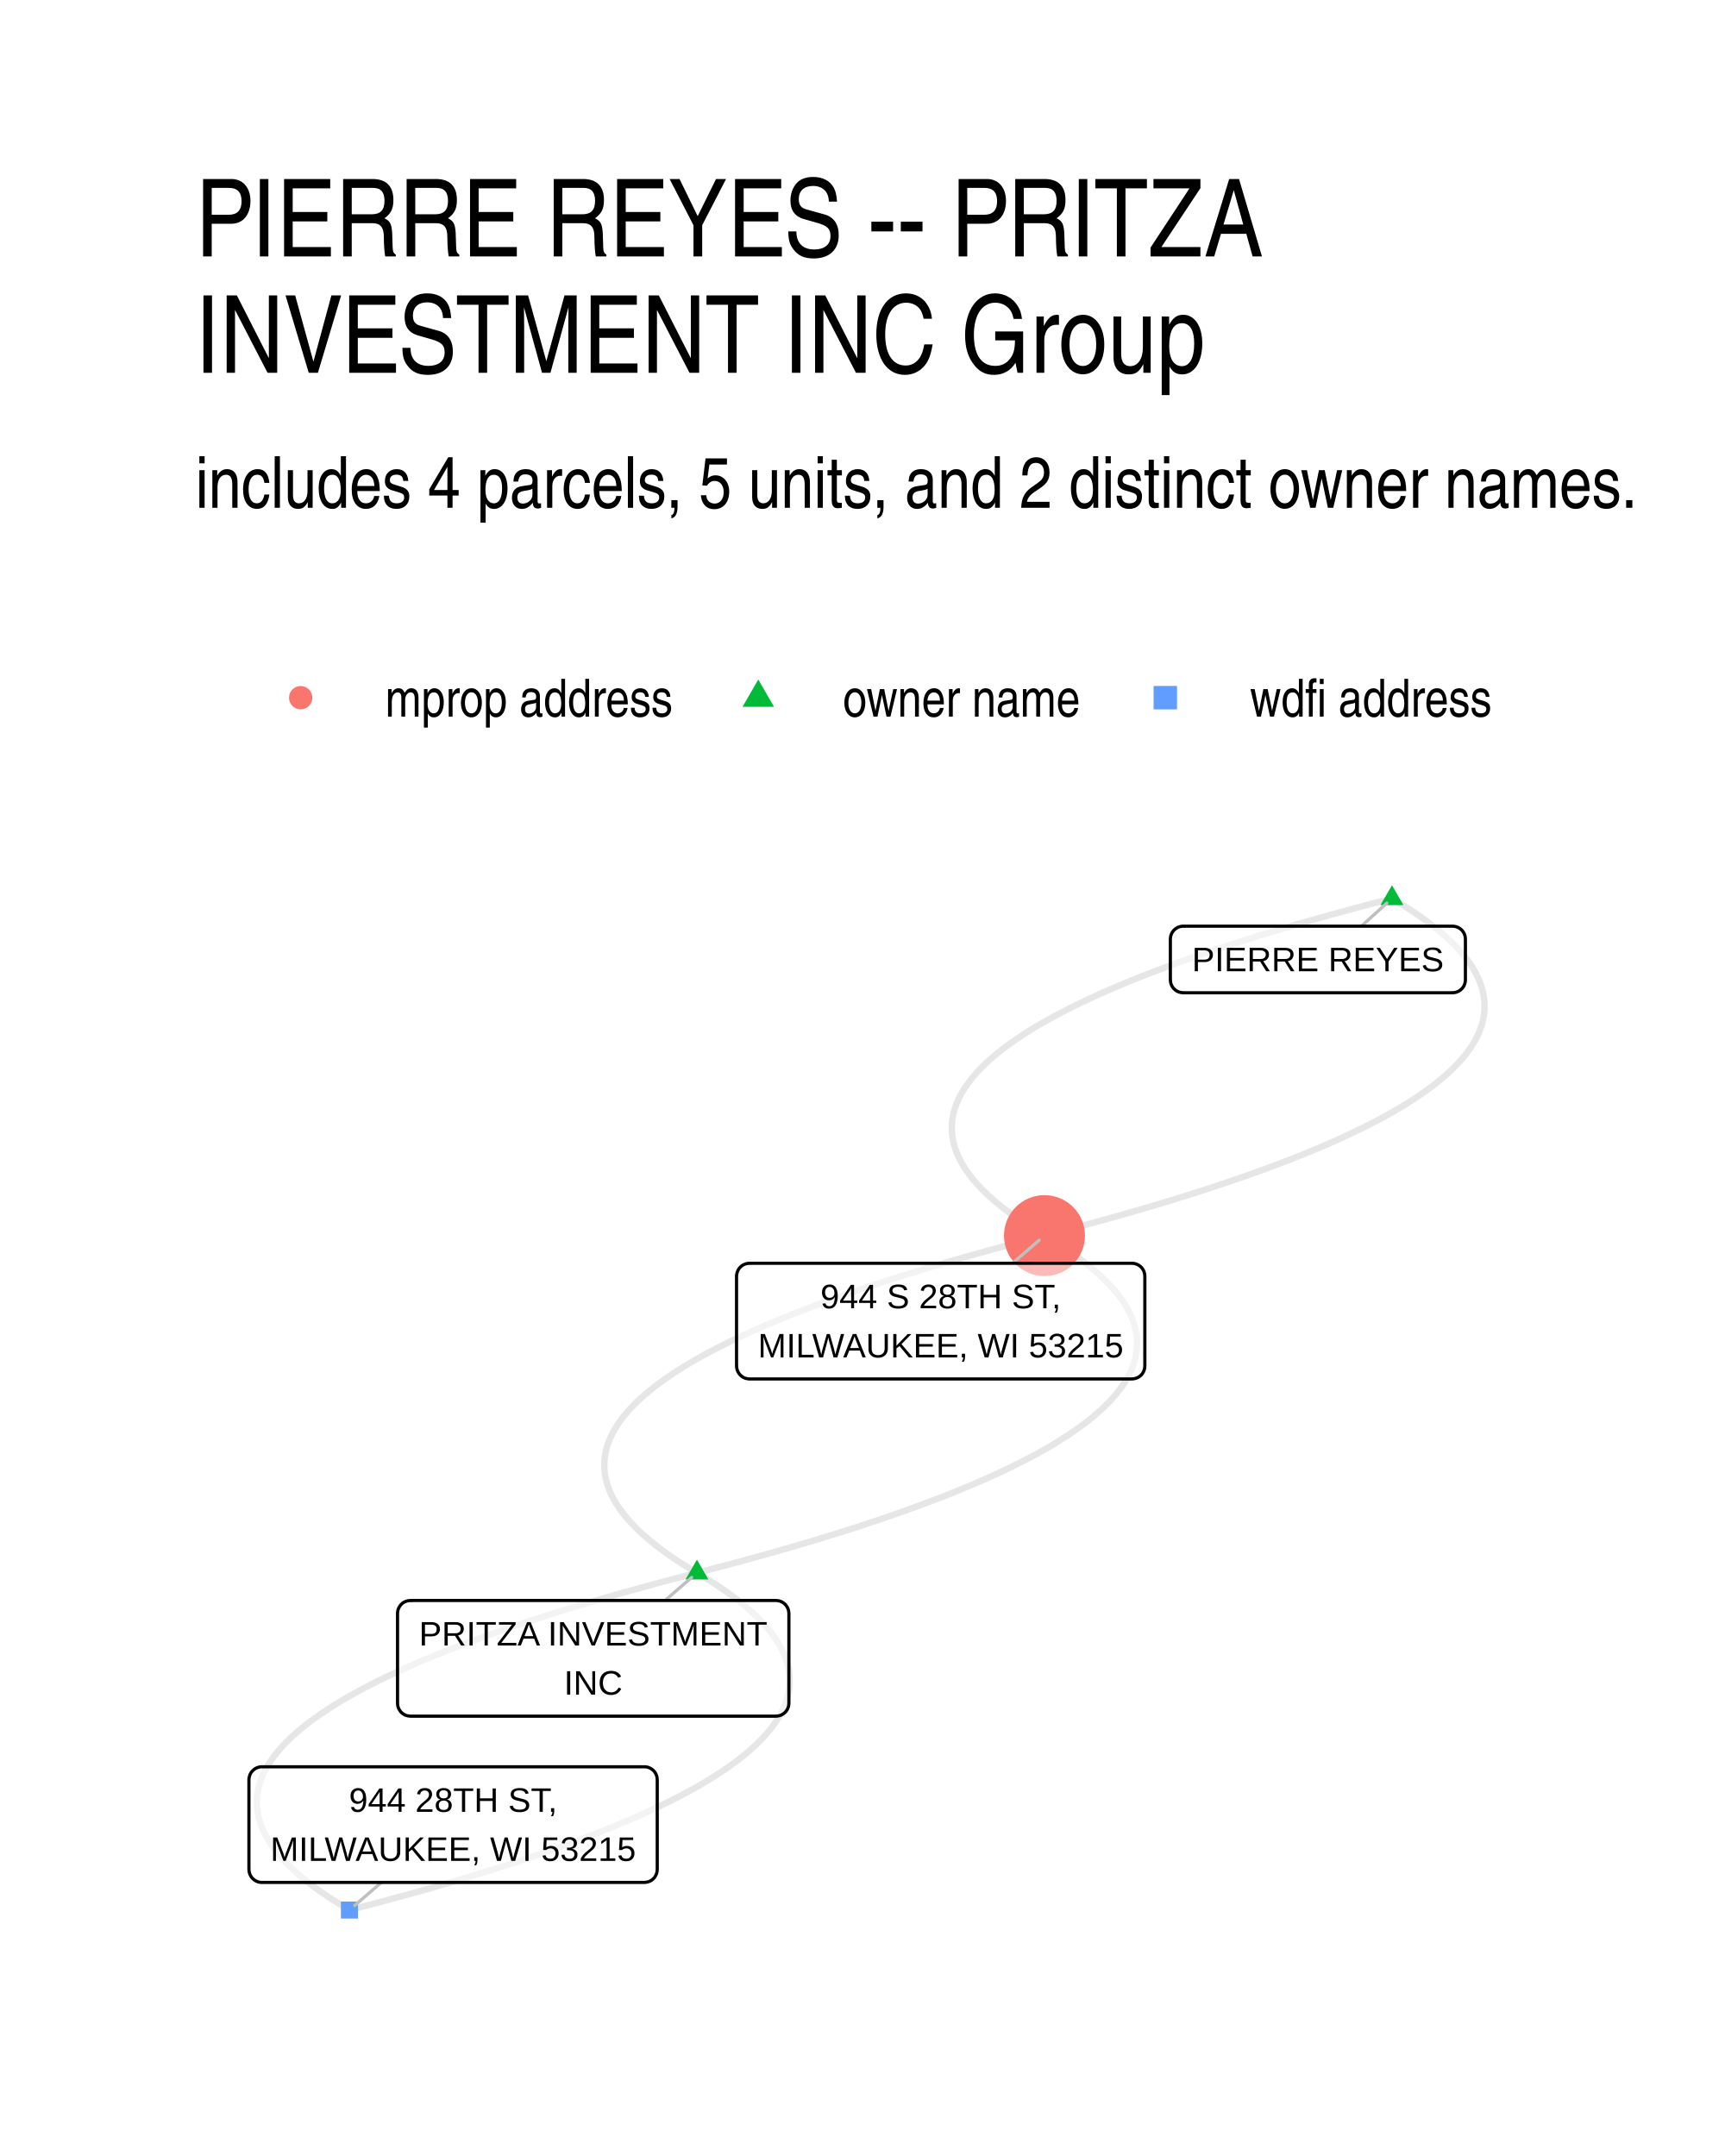
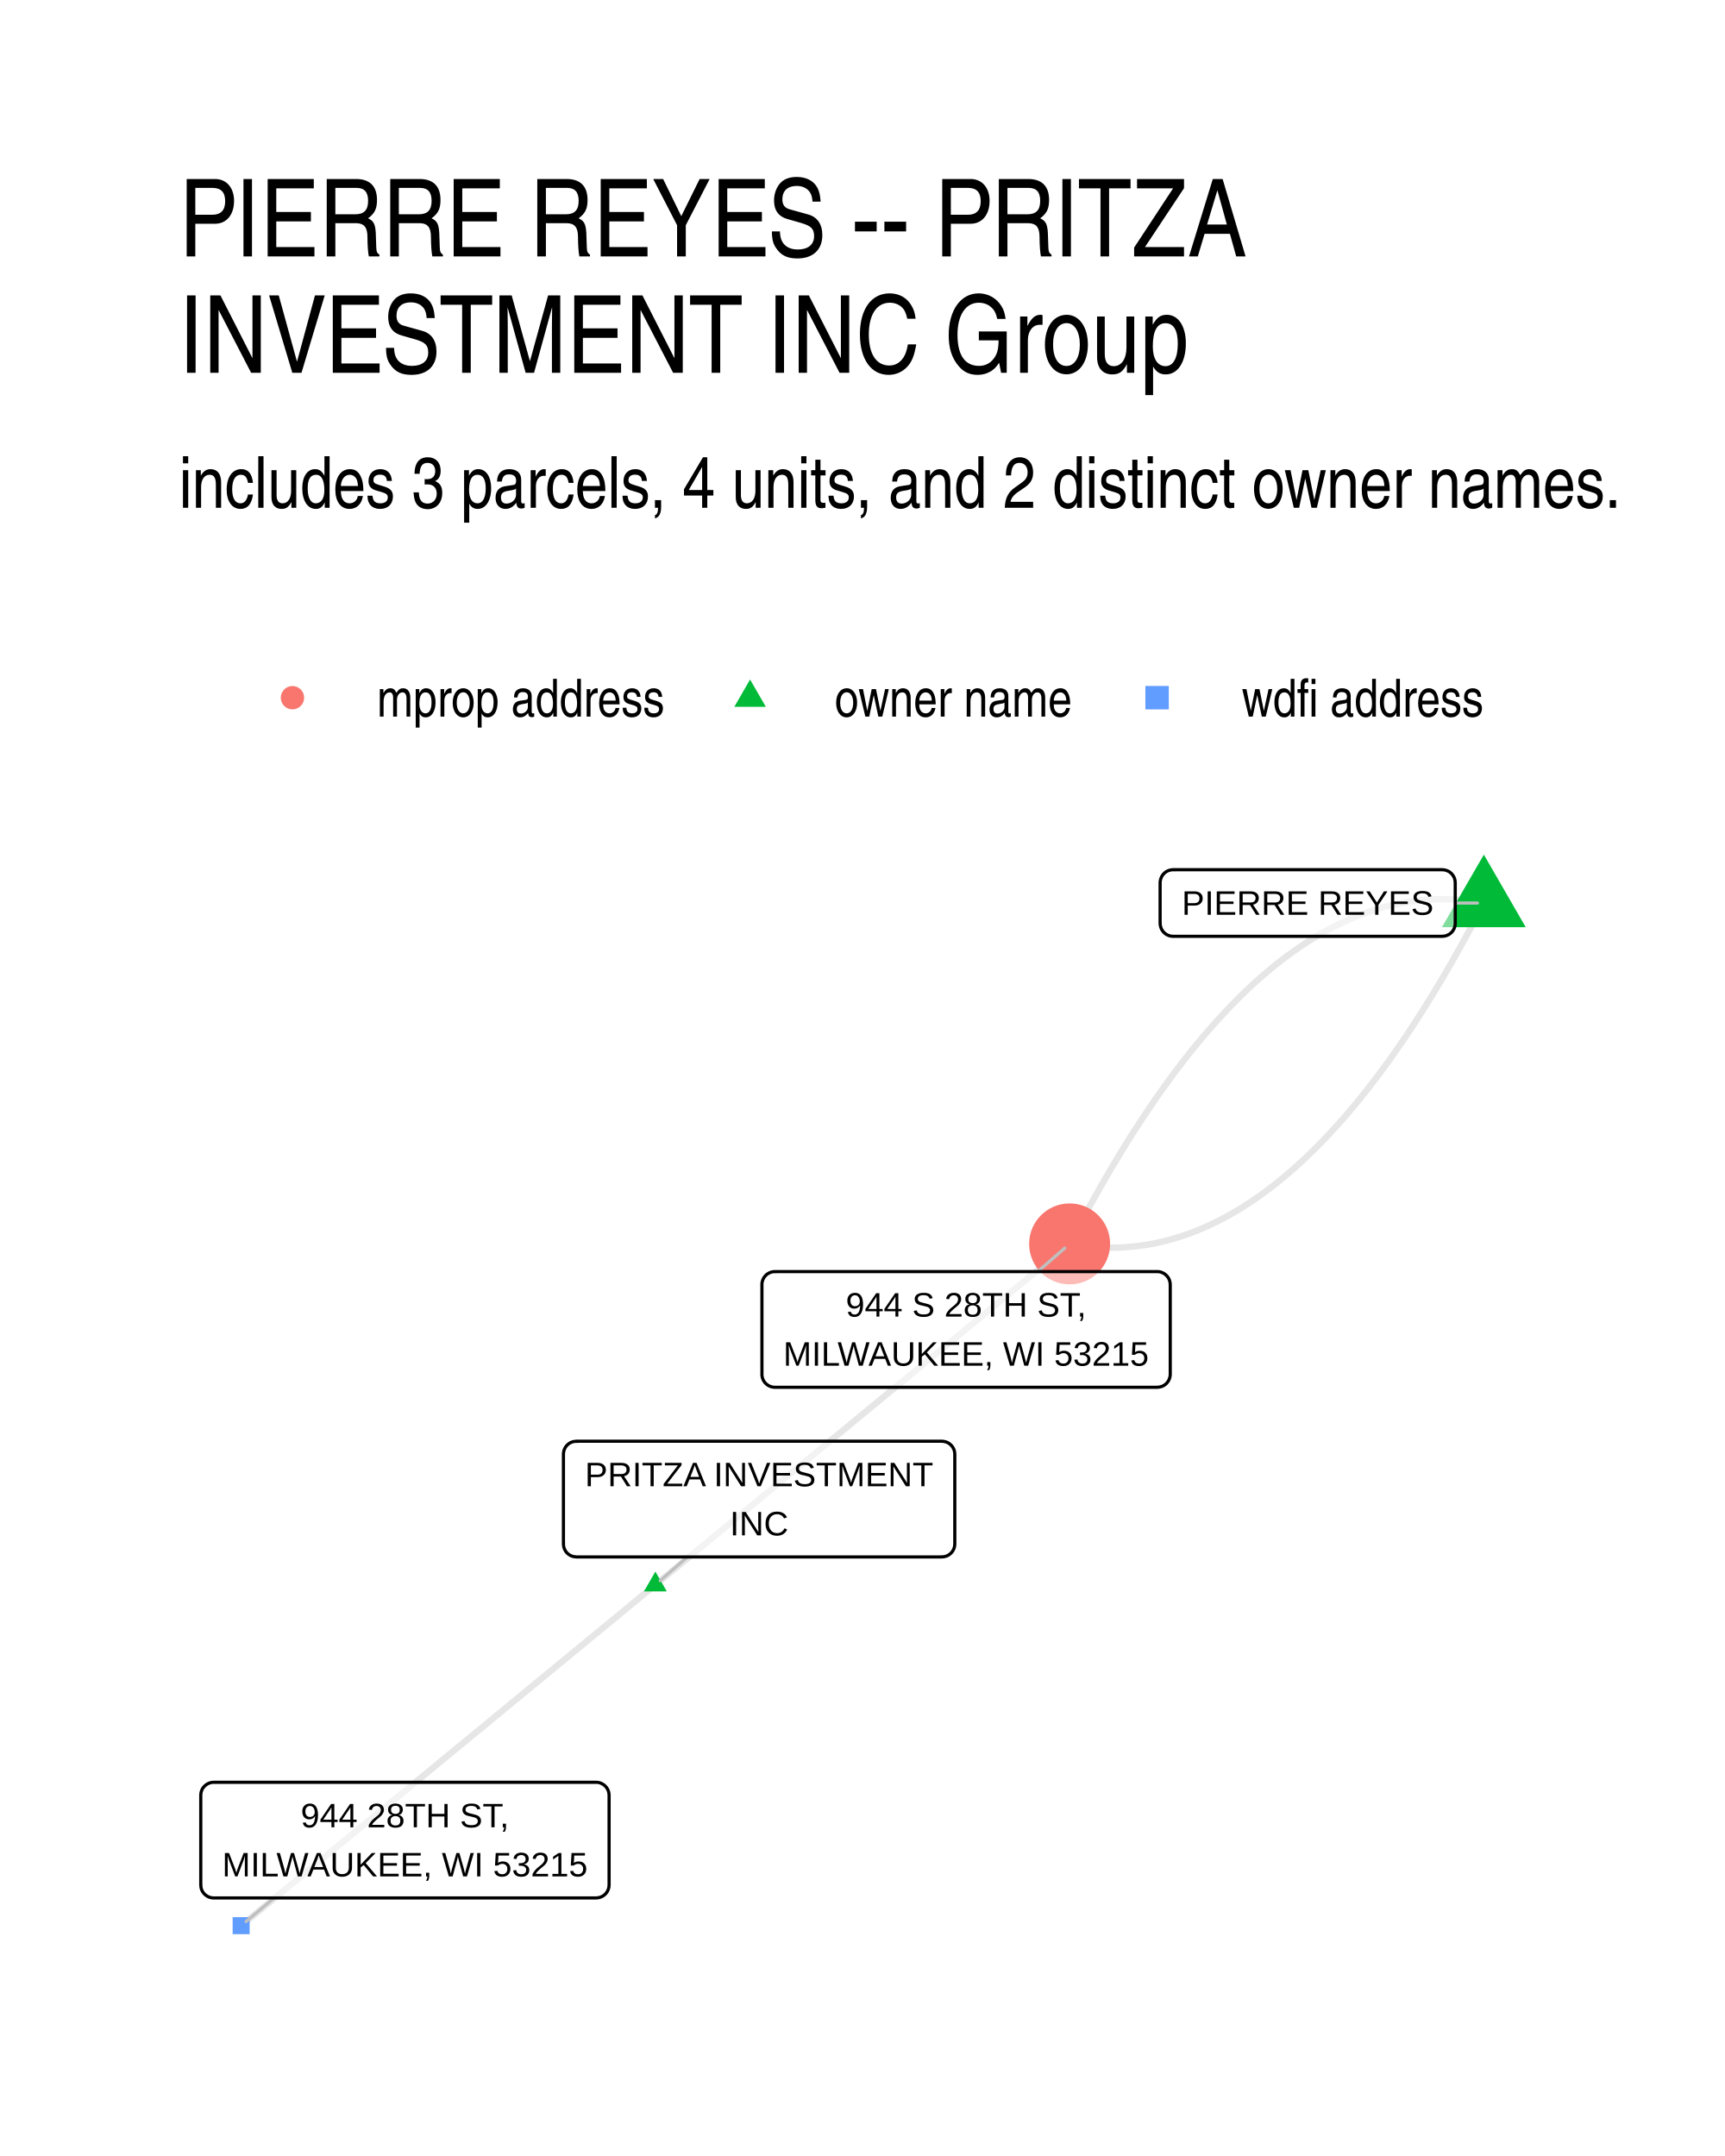
<svg xmlns="http://www.w3.org/2000/svg" width="384" height="480" viewBox="0 0 288 360">
  <g class="svglite">
    <defs>
      <style>.svglite line,.svglite polyline,.svglite polygon,.svglite path,.svglite circle{fill:none;stroke:#000000;stroke-linecap:round;stroke-linejoin:round;stroke-miterlimit:10.00}.svglite text{white-space:pre}.svglite g.glyphgroup path{fill:inherit;stroke:none}</style>
    </defs>
    <rect width="100%" height="100%" style="stroke-linecap:round;stroke-linejoin:round;stroke-miterlimit:10.00;stroke:none;fill:#FFFFFF" />
    <defs>
      <clipPath id="cpMC4wMHwyODguMDB8MC4wMHwzNjAuMDA=">
        <path d="M0 0h288v360H0z" />
      </clipPath>
    </defs>
    <g clip-path="url(#cpMC4wMHwyODguMDB8MC4wMHwzNjAuMDA=)">
      <path d="M0 0h288v360H0z" style="stroke-width:1.07;stroke:none;fill:#FFFFFF" />
    </g>
    <defs>
-       <clipPath id="cpMzIuNjN8MjU4LjExfDE0MS41OHwzMjcuMzc=">
-         <path d="M32.63 141.58h225.48v185.8H32.63z" />
+       <clipPath id="cpMjkuODl8MjU4LjExfDE0MS41OHwzMzAuMTE=">
+         <path d="M29.89 141.58h228.22v188.53H29.89z" />
      </clipPath>
    </defs>
-     <g clip-path="url(#cpMzIuNjN8MjU4LjExfDE0MS41OHwzMjcuMzc=)">
-       <path d="m116.36 262.63 2.15-.56 2.12-.56 2.08-.55 2.06-.56 2.02-.56 1.99-.55 1.96-.56 1.92-.56 1.9-.55 1.86-.56 1.83-.56 1.8-.56 1.77-.56 1.73-.56 1.71-.56 1.67-.56 1.64-.56 1.6-.56 1.58-.56 1.54-.56 1.51-.56 1.48-.56 1.45-.56 1.42-.56 1.38-.57 1.35-.56 1.32-.56 1.29-.56 1.26-.57 1.22-.56 1.19-.56 1.16-.57 1.13-.56 1.1-.57 1.06-.56 1.04-.57 1-.56.96-.57.94-.56.91-.57.87-.56.84-.57.81-.57.78-.57.74-.56.72-.57.68-.57.65-.57.62-.56.58-.57.56-.57.52-.57.49-.57.46-.57.42-.57.4-.57.36-.57.33-.57.3-.57.27-.57.23-.58.21-.57.17-.57.14-.57.1-.58.08-.57.04-.57.01-.58-.02-.57-.05-.57-.08-.58-.12-.57-.15-.58-.18-.57-.21-.58-.24-.57-.28-.58-.3-.58-.34-.57-.37-.58-.41-.58-.43-.57-.47-.58-.5-.58-.53-.58-.56-.57-.6-.58-.62-.58-.66-.58-.69-.58-.73-.58-.75-.58-.79-.58-.81-.58-.85-.58-.89-.58-.91-.58-.95-.58-.97-.59m-58.02 56.31-2.15.55-2.12.56-2.08.55-2.06.56-2.02.56-1.99.55-1.96.56-1.92.56-1.9.56-1.86.55-1.83.56-1.8.56-1.77.56-1.73.56-1.7.56-1.68.56-1.63.56-1.61.56-1.58.56-1.54.56-1.51.56-1.48.56-1.45.56-1.41.56-1.39.57-1.35.56-1.32.56-1.29.56-1.25.57-1.23.56-1.19.56-1.16.57-1.13.56-1.1.57-1.06.56-1.03.57-1 .56-.97.57-.94.56-.91.57-.87.57-.84.56-.81.57-.78.57-.74.56-.72.57-.68.57-.65.57-.62.57-.58.56-.56.57-.52.57-.49.57-.46.57-.42.57-.4.57-.36.57-.33.57-.3.57-.27.58-.23.57-.2.57-.18.57-.14.57-.1.58-.08.57-.04.57-.01.58.02.57.05.57.08.58.12.57.15.58.18.57.21.58.24.57.28.58.31.58.34.57.37.58.4.58.44.57.46.58.5.58.53.58.57.58.59.57.63.58.65.58.7.58.72.58.75.58.79.58.82.58.85.58.88.58.91.58.95.59.98.58" style="stroke-width:1.07;stroke:#000000;stroke-opacity:0.10;stroke-linecap:butt" />
-       <path d="m232.4 150.02-2.15.56-2.12.55-2.09.56-2.05.56-2.02.55-1.99.56-1.96.56-1.93.56-1.89.55-1.87.56-1.83.56-1.79.56-1.77.56-1.74.56-1.7.56-1.67.55-1.64.56-1.61.56-1.57.57-1.55.56-1.51.56-1.48.56-1.44.56-1.42.56-1.38.56-1.36.57-1.32.56-1.28.56-1.26.56-1.22.57-1.2.56-1.16.57-1.13.56-1.09.56-1.07.57-1.03.56-1 .57-.97.56-.94.57-.9.57-.88.56-.84.57-.81.57-.77.56-.75.57-.71.57-.68.57-.65.56-.62.57-.59.57-.55.57-.52.57-.5.57-.45.57-.43.57-.39.57-.37.57-.33.57-.3.57-.26.57-.24.57-.2.58-.17.57-.14.57-.11.57-.08.58-.04.57-.01.57.02.58.05.57.09.58.11.57.15.57.18.58.21.58.25.57.27.58.31.57.34.58.37.58.4.57.44.58.46.58.5.58.53.57.57.58.59.58.63.58.66.58.69.58.72.58.75.58.79.58.82.58.85.58.88.58.91.58.95.58.98.58" style="stroke-width:1.07;stroke:#000000;stroke-opacity:0.10;stroke-linecap:butt" />
-       <path d="m116.36 262.63-.98-.59-.94-.58-.92-.58-.88-.58-.85-.58-.82-.58-.78-.58-.76-.58-.72-.58-.69-.58-.66-.58-.63-.58-.59-.58-.56-.57-.53-.58-.5-.58-.47-.58-.43-.58-.41-.57-.37-.58-.34-.58-.31-.57-.27-.58-.25-.57-.21-.58-.18-.57-.14-.58-.12-.57-.09-.58-.05-.57-.02-.58.01-.57.05-.57.07-.57.11-.58.14-.57.17-.57.2-.57.24-.58.27-.57.29-.57.34-.57.36-.57.39-.57.43-.57.46-.57.49-.57.52-.57.55-.57.59-.57.62-.56.65-.57.68-.57.71-.57.75-.57.78-.56.81-.57.84-.57.87-.56.91-.57.93-.56.97-.57 1-.56 1.04-.57 1.06-.56 1.1-.57 1.12-.56 1.17-.57 1.19-.56 1.22-.56 1.26-.57 1.29-.56 1.32-.56 1.35-.56 1.38-.57 1.42-.56 1.45-.56 1.47-.56 1.52-.56 1.54-.56 1.57-.56 1.61-.56 1.64-.56 1.67-.56 1.71-.56 1.73-.56 1.77-.56 1.8-.56 1.83-.56 1.86-.56 1.89-.55 1.93-.56 1.96-.56 1.99-.56 2.02-.55 2.05-.56 2.09-.55 2.12-.56 2.15-.56m-58.02 56.31.98.58.94.58.92.58.88.58.85.58.82.58.78.58.76.58.72.58.69.58.66.58.63.58.59.58.56.58.53.57.5.58.47.58.44.58.4.57.37.58.34.58.31.57.27.58.25.57.21.58.18.57.15.58.11.57.09.58.05.57.02.58-.01.57-.05.57-.07.58-.11.57-.14.57-.17.57-.2.57-.24.58-.26.57-.3.57-.33.57-.37.57-.39.57-.43.57-.46.57-.49.57-.52.57-.55.57-.59.57-.62.57-.65.56-.68.57-.71.57-.75.57-.77.56-.81.57-.85.57-.87.56-.9.57-.94.57-.97.56-1 .57-1.03.56-1.07.57-1.09.56-1.13.56-1.16.57-1.2.56-1.22.57-1.26.56-1.28.56-1.32.56-1.36.57-1.38.56-1.42.56-1.44.56-1.48.56-1.51.56-1.55.56-1.57.56-1.61.56-1.64.56-1.67.56-1.7.56-1.74.56-1.76.56-1.8.56-1.83.56-1.87.56-1.89.55-1.93.56-1.96.56-1.99.56-2.02.55-2.05.56-2.09.56-2.11.55-2.15.56" style="stroke-width:1.07;stroke:#000000;stroke-opacity:0.10;stroke-linecap:butt" />
-       <path d="m232.4 150.02.97.58.95.59.91.58.88.58.85.58.82.58.79.58.75.58.73.58.69.58.65.58.63.58.6.57.56.58.53.58.5.58.46.58.44.57.4.58.37.58.34.57.31.58.28.58.24.57.21.58.18.57.15.58.12.57.08.58.05.57.02.57-.01.58-.04.57-.08.57-.11.58-.13.57-.18.57-.2.57-.23.57-.27.57-.3.58-.33.57-.36.57-.4.57-.42.57-.46.57-.49.57-.53.57-.55.57-.59.56-.61.57-.65.57-.68.57-.72.57-.74.56-.78.57-.81.57-.84.56-.88.57-.9.57-.94.56-.97.57-1 .56-1.03.57-1.07.56-1.09.57-1.13.56-1.16.56-1.19.57-1.23.56-1.25.57-1.29.56-1.32.56-1.35.56-1.39.56-1.41.57-1.45.56-1.48.56-1.51.56-1.55.56-1.57.56-1.61.56-1.64.56-1.67.56-1.7.56-1.74.56-1.76.56-1.8.56-1.83.56-1.86.55-1.9.56-1.93.56-1.95.56-1.99.55-2.03.56-2.05.56-2.09.55-2.11.56-2.15.55" style="stroke-width:1.07;stroke:#000000;stroke-opacity:0.10;stroke-linecap:butt" />
-       <path d="m116.36 260.42 1.91 3.31h-3.82zM232.4 147.81l1.91 3.32h-3.83z" style="stroke-width:0.71;stroke:none;fill:#00BA38" />
-       <circle cx="174.38" cy="206.32" r="6.76" style="stroke-width:0.71;stroke:none;fill:#F8766D" />
-       <path d="M56.92 320.35h2.85v-2.84h-2.85z" style="stroke-width:0.71;stroke:none;fill:#619CFF" />
-       <path d="m111.03 267.24 4.45-3.85m111.8-108.74 4.26-3.85m-62.49 60.14 4.45-3.86M63.67 314.32l-4.45 3.85" style="stroke-width:0.53;stroke:#BFBFBF" />
-       <path d="M68.53 286.56h61.02l-.09-.01.35-.01.34-.07.33-.12.3-.18.27-.22.23-.26.18-.29.14-.32.08-.34.03-.34h0v-15h0l-.03-.34-.08-.34-.14-.32-.18-.29-.23-.26-.27-.22-.3-.18-.33-.12-.34-.07-.26-.02H68.53l.26.02-.35-.01-.34.04-.34.1-.31.14-.29.2-.25.24-.2.28-.17.31-.11.33-.05.34-.01.17v15l.01-.18v.35l.05.34.11.33.17.31.2.28.25.24.29.2.31.15.34.09.34.04z" style="stroke-width:0.53;fill:#FFFFFF;fill-opacity:0.50" />
-       <text x="99.04" y="274.76" lengthAdjust="spacingAndGlyphs" style="font-size:5.69px;font-family:&quot;Liberation Sans&quot;" text-anchor="middle" textLength="58.14">PRITZA INVESTMENT</text>
-       <text x="99.04" y="282.96" lengthAdjust="spacingAndGlyphs" style="font-size:5.69px;font-family:&quot;Liberation Sans&quot;" text-anchor="middle" textLength="9.8">INC</text>
-       <path d="M197.56 165.77h44.94l-.08-.01.34-.01.34-.07.33-.12.3-.18.27-.22.23-.26.19-.29.13-.32.08-.34.03-.34h0v-6.8h0l-.03-.35-.08-.33-.13-.32-.19-.3-.23-.26-.27-.22-.3-.17-.33-.13-.34-.06-.26-.02h-44.94l.26.02-.35-.02-.34.04-.34.1-.31.15-.29.2-.25.24-.21.28-.16.3-.11.33-.05.35-.01.17v6.8l.01-.18v.35l.05.34.11.33.16.31.21.28.25.24.29.2.31.15.34.09.34.04z" style="stroke-width:0.53;fill:#FFFFFF;fill-opacity:0.50" />
-       <text x="220.03" y="162.17" lengthAdjust="spacingAndGlyphs" style="font-size:5.69px;font-family:&quot;Liberation Sans&quot;" text-anchor="middle" textLength="42.06">PIERRE REYES</text>
-       <path d="M125.13 230.25h63.85-.08l.34-.02.34-.07.33-.12.3-.17.27-.22.23-.26.18-.3.14-.32.08-.34.03-.34h0V213.1h0l-.03-.35-.08-.34-.14-.32-.18-.29-.23-.26-.27-.22-.3-.17-.33-.13-.34-.07-.26-.01h-63.85l.26.01-.34-.01-.35.04-.33.1-.32.15-.28.19-.25.24-.21.28-.16.31-.11.33-.06.34-.01.18v14.99l.01-.18v.35l.06.35.11.33.16.3.21.28.25.24.28.2.32.15.33.09.35.05z" style="stroke-width:0.53;fill:#FFFFFF;fill-opacity:0.50" />
-       <text x="157.06" y="218.45" lengthAdjust="spacingAndGlyphs" style="font-size:5.69px;font-family:&quot;Liberation Sans&quot;" text-anchor="middle" textLength="40.11">944 S 28TH ST,</text>
-       <text x="157.06" y="226.65" lengthAdjust="spacingAndGlyphs" style="font-size:5.69px;font-family:&quot;Liberation Sans&quot;" text-anchor="middle" textLength="60.97">MILWAUKEE, WI 53215</text>
-       <path d="M43.72 314.32h63.85-.08l.34-.02.34-.07.33-.12.3-.17.27-.22.23-.26.18-.3.14-.32.08-.33.03-.35h0v-14.99h0l-.03-.35-.08-.34-.14-.32-.18-.29-.23-.26-.27-.22-.3-.17-.33-.13-.34-.07-.26-.01H43.72l.26.01-.34-.01-.35.04-.33.1-.32.15-.28.2-.25.24-.21.27-.16.31-.11.33-.06.34-.01.18v14.99l.01-.17v.34l.06.35.11.33.16.3.21.28.25.24.28.2.32.15.33.1.35.04z" style="stroke-width:0.53;fill:#FFFFFF;fill-opacity:0.50" />
-       <text x="75.65" y="302.53" lengthAdjust="spacingAndGlyphs" style="font-size:5.69px;font-family:&quot;Liberation Sans&quot;" text-anchor="middle" textLength="34.73">944 28TH ST,</text>
-       <text x="75.65" y="310.72" lengthAdjust="spacingAndGlyphs" style="font-size:5.69px;font-family:&quot;Liberation Sans&quot;" text-anchor="middle" textLength="60.97">MILWAUKEE, WI 53215</text>
+     <g clip-path="url(#cpMjkuODl8MjU4LjExfDE0MS41OHwzMzAuMTE=)">
+       <path d="m247.74 150.78-.74-.13-.73-.11-.73-.1-.73-.08-.73-.07-.73-.06-.73-.04-.73-.03-.73-.01h-.73l-.72.01-.73.03-.72.05-.73.06-.72.07-.72.09-.73.1-.72.11-.72.14-.72.14-.72.16-.72.17-.71.19-.72.2-.72.22-.71.23-.72.24-.71.26-.72.28-.71.29-.71.3-.71.32-.71.33-.71.34-.71.36-.71.38-.71.38-.71.41-.7.41-.71.44-.7.44-.71.46-.7.48-.7.49-.71.5-.7.52-.7.53-.7.54-.7.57-.7.57-.69.59-.7.6-.7.62-.69.63-.7.65-.69.66-.7.68-.69.69-.69.7-.69.72-.69.73-.69.75-.69.76-.69.78-.69.79-.69.8-.68.82-.69.83-.68.85-.69.86-.68.88-.68.89-.69.9-.68.92-.68.94-.68.94-.68.97-.68.97-.67.99-.68 1.01-.68 1.02-.67 1.03-.68 1.05-.67 1.06-.68 1.08-.67 1.09-.67 1.11-.67 1.12-.67 1.13-.67 1.15-.67 1.16-.67 1.18-.67 1.19-.67 1.21-.66 1.22-.67 1.23-.66 1.25-.67 1.26-.66 1.28m-69.16 56.92.7-.57.7-.58.7-.57.69-.58.7-.57.7-.58.7-.57.7-.58.7-.57.7-.58.69-.57.7-.58.7-.57.7-.58.7-.57.7-.58.7-.57.69-.58.7-.57.7-.58.7-.57.7-.58.7-.57.7-.58.69-.57.7-.58.7-.57.7-.58.7-.57.7-.58.7-.57.69-.58.7-.57.7-.58.7-.57.7-.58.7-.57.7-.58.69-.57.7-.58.7-.57.7-.58.7-.57.7-.58.7-.57.7-.58.69-.57.7-.58.7-.57.7-.58.7-.57.7-.58.7-.57.69-.58.7-.57.7-.58.7-.57.7-.58.7-.57.7-.58.69-.57.7-.58.7-.57.7-.58.7-.57.7-.58.7-.57.69-.58.7-.57.7-.57.7-.58.7-.57.7-.58.7-.57.69-.58.7-.57.7-.58.7-.57.7-.58.7-.57.7-.58.69-.57.7-.58.7-.57.7-.58.7-.57.7-.58.7-.57.69-.58.7-.57.7-.58.7-.57.7-.58.7-.57.7-.58.69-.57.7-.58.7-.57.7-.58m-69.16 56.92-.7.58-.7.57-.7.58-.69.57-.7.58-.7.57-.7.58-.7.57-.7.58-.7.57-.69.58-.7.57-.7.58-.7.57-.7.58-.7.57-.7.58-.69.57-.7.58-.7.57-.7.58-.7.57-.7.58-.7.57-.69.58-.7.57-.7.58-.7.57-.7.58-.7.57-.7.58-.69.57-.7.58-.7.57-.7.58-.7.57-.7.58-.7.57-.69.58-.7.57-.7.58-.7.57-.7.58-.7.57-.7.58-.69.57-.7.58-.7.57-.7.57-.7.58-.7.57-.7.58-.69.57-.7.58-.7.57-.7.58-.7.57-.7.58-.7.57-.69.58-.7.57-.7.58-.7.57-.7.58-.7.57-.7.58-.69.57-.7.58-.7.57-.7.58-.7.57-.7.58-.7.57-.69.58-.7.57-.7.58-.7.57-.7.58-.7.57-.7.58-.69.57-.7.58-.7.57-.7.58-.7.57-.7.58-.7.57-.69.58-.7.57-.7.58-.7.57-.7.58-.7.57-.7.58-.69.57-.7.58-.7.57-.7.58-.7.57m207.48-170.76-.67 1.28-.66 1.26-.66 1.25-.67 1.24-.67 1.22-.66 1.2-.67 1.19-.67 1.18-.67 1.16-.67 1.15-.67 1.14-.67 1.12-.67 1.1-.68 1.09-.67 1.08-.67 1.06-.68 1.05-.68 1.03-.67 1.02-.68 1.01-.68.99-.68.98-.67.96-.68.95-.69.93-.68.92-.68.9-.68.89-.69.88-.68.86-.68.85-.69.83-.69.82-.68.81-.69.79-.69.77-.69.76-.69.75-.69.73-.69.72-.69.71-.7.68-.69.68-.69.66-.7.65-.7.63-.69.62-.7.6-.7.59-.7.58-.69.56-.7.54-.71.53-.7.52-.7.51-.7.48-.71.48-.7.46-.7.45-.71.43-.71.41-.7.41-.71.39-.71.37-.71.36-.71.35-.71.33-.71.31-.71.31-.72.28-.71.28-.71.26-.72.24-.72.23-.71.22-.72.2-.72.19-.72.17-.71.16-.72.15-.73.13-.72.11-.72.1-.72.09-.73.07-.72.06-.72.05-.73.03-.73.01h-.72l-.73-.01-.73-.03-.73-.04-.73-.05-.73-.07-.73-.09-.73-.1-.74-.11-.73-.13" style="stroke-width:1.07;stroke:#000000;stroke-opacity:0.10;stroke-linecap:butt" />
+       <path d="m247.74 142.7 6.99 12.12h-13.99zM109.42 262.41l1.91 3.32h-3.82z" style="stroke-width:0.71;stroke:none;fill:#00BA38" />
+       <circle cx="178.58" cy="207.7" r="6.76" style="stroke-width:0.71;stroke:none;fill:#F8766D" />
+       <path d="M38.84 322.96h2.84v-2.84h-2.84z" style="stroke-width:0.71;stroke:none;fill:#619CFF" />
+       <path d="M242.96 150.78h3.71M114.78 259.97l-4.55 3.95m63.02-51.59 4.52-3.93M45.76 316.91l-4.68 3.94" style="stroke-width:0.53;stroke:#BFBFBF" />
+       <path d="M195.85 156.34h44.95-.09l.35-.02.34-.07.32-.12.3-.17.27-.22.23-.26.19-.3.14-.32.08-.33.03-.35h0v-6.8h0l-.03-.34-.08-.34-.14-.32-.19-.3-.23-.26-.27-.22-.3-.17-.32-.12-.34-.07-.26-.02h-44.95l.26.02-.34-.02-.35.05-.33.09-.32.15-.28.2-.25.24-.21.28-.16.31-.11.33-.06.34-.01.17v6.8l.01-.17v.34l.06.35.11.33.16.3.21.28.25.24.28.2.32.15.33.1.35.04z" style="stroke-width:0.53;fill:#FFFFFF;fill-opacity:0.50" />
+       <text x="218.33" y="152.74" lengthAdjust="spacingAndGlyphs" style="font-size:5.69px;font-family:&quot;Liberation Sans&quot;" text-anchor="middle" textLength="42.06">PIERRE REYES</text>
+       <path d="M96.23 259.97h61.02l-.09-.01.35-.01.34-.07.33-.12.3-.18.27-.22.23-.26.18-.29.14-.32.08-.34.03-.34h0v-15h0l-.03-.34-.08-.34-.14-.32-.18-.29-.23-.26-.27-.22-.3-.18-.33-.12-.34-.07-.26-.02H96.23l.26.02-.35-.01-.34.04-.34.09-.31.15-.29.2-.25.24-.21.28-.16.31-.11.33-.05.34-.01.17v15l.01-.18v.35l.05.34.11.33.16.31.21.28.25.24.29.2.31.15.34.09.34.04z" style="stroke-width:0.53;fill:#FFFFFF;fill-opacity:0.50" />
+       <text x="126.74" y="248.17" lengthAdjust="spacingAndGlyphs" style="font-size:5.69px;font-family:&quot;Liberation Sans&quot;" text-anchor="middle" textLength="58.14">PRITZA INVESTMENT</text>
+       <text x="126.74" y="256.37" lengthAdjust="spacingAndGlyphs" style="font-size:5.69px;font-family:&quot;Liberation Sans&quot;" text-anchor="middle" textLength="9.8">INC</text>
+       <path d="M129.37 231.64h63.85-.09l.35-.02.34-.07.32-.12.3-.17.27-.22.23-.26.19-.3.13-.32.09-.33.03-.35h0v-14.99h0l-.03-.35-.09-.34-.13-.32-.19-.29-.23-.26-.27-.22-.3-.17-.32-.13-.34-.07-.26-.01h-63.85l.26.01-.35-.01-.35.04-.33.1-.31.15-.29.19-.25.25-.21.27-.16.31-.11.33-.06.34v15.17-.17.34l.06.35.11.33.16.3.21.28.25.24.29.2.31.15.33.1.35.04z" style="stroke-width:0.53;fill:#FFFFFF;fill-opacity:0.50" />
+       <text x="161.29" y="219.84" lengthAdjust="spacingAndGlyphs" style="font-size:5.69px;font-family:&quot;Liberation Sans&quot;" text-anchor="middle" textLength="40.11">944 S 28TH ST,</text>
+       <text x="161.29" y="228.04" lengthAdjust="spacingAndGlyphs" style="font-size:5.69px;font-family:&quot;Liberation Sans&quot;" text-anchor="middle" textLength="60.97">MILWAUKEE, WI 53215</text>
+       <path d="M35.68 316.91h63.85-.09l.35-.02.34-.07.32-.12.3-.17.27-.22.23-.26.19-.3.14-.32.08-.33.03-.35h0v-14.99h0l-.03-.35-.08-.34-.14-.32-.19-.29-.23-.26-.27-.22-.3-.17-.32-.13-.34-.07-.26-.01H35.68l.26.01-.35-.01-.34.04-.34.1-.31.15-.29.2-.25.24-.21.27-.16.31-.11.33-.05.34-.01.18v14.99l.01-.17v.34l.05.35.11.33.16.3.21.28.25.24.29.2.31.15.34.1.34.04z" style="stroke-width:0.53;fill:#FFFFFF;fill-opacity:0.50" />
+       <text x="67.6" y="305.12" lengthAdjust="spacingAndGlyphs" style="font-size:5.69px;font-family:&quot;Liberation Sans&quot;" text-anchor="middle" textLength="34.73">944 28TH ST,</text>
+       <text x="67.6" y="313.31" lengthAdjust="spacingAndGlyphs" style="font-size:5.69px;font-family:&quot;Liberation Sans&quot;" text-anchor="middle" textLength="60.97">MILWAUKEE, WI 53215</text>
    </g>
    <g clip-path="url(#cpMC4wMHwyODguMDB8MC4wMHwzNjAuMDA=)">
-       <circle cx="50.2" cy="116.5" r="1.95" style="stroke-width:0.71;stroke:none;fill:#F8766D" />
-       <path d="m126.6 113.46 2.63 4.56h-5.26z" style="stroke-width:0.71;stroke:none;fill:#00BA38" />
-       <path d="M192.6 118.45h3.91v-3.91h-3.91z" style="stroke-width:0.71;stroke:none;fill:#619CFF" />
-       <text x="64.32" y="119.66" lengthAdjust="spacingAndGlyphs" style="font-size:8.80px;font-weight:0;font-family:&quot;Nimbus Sans Narrow&quot;" textLength="48.16">mprop address</text>
-       <text x="140.72" y="119.66" lengthAdjust="spacingAndGlyphs" style="font-size:8.80px;font-weight:0;font-family:&quot;Nimbus Sans Narrow&quot;" textLength="39.72">owner name</text>
-       <text x="208.68" y="119.66" lengthAdjust="spacingAndGlyphs" style="font-size:8.80px;font-weight:0;font-family:&quot;Nimbus Sans Narrow&quot;" textLength="40.5">wdfi address</text>
-       <text x="32.63" y="84.79" lengthAdjust="spacingAndGlyphs" style="font-size:12.00px;font-weight:0;font-family:&quot;Nimbus Sans Narrow&quot;" textLength="241.17">includes 4 parcels, 5 units, and 2 distinct owner names.</text>
-       <text x="32.63" y="42.81" lengthAdjust="spacingAndGlyphs" style="font-size:18.00px;font-weight:0;font-family:&quot;Nimbus Sans Narrow&quot;" textLength="180.42">PIERRE REYES -- PRITZA</text>
-       <text x="32.63" y="62.25" lengthAdjust="spacingAndGlyphs" style="font-size:18.00px;font-weight:0;font-family:&quot;Nimbus Sans Narrow&quot;" textLength="173.03">INVESTMENT INC Group</text>
+       <circle cx="48.83" cy="116.5" r="1.95" style="stroke-width:0.71;stroke:none;fill:#F8766D" />
+       <path d="m125.23 113.46 2.63 4.56h-5.26z" style="stroke-width:0.71;stroke:none;fill:#00BA38" />
+       <path d="M191.23 118.45h3.91v-3.91h-3.91z" style="stroke-width:0.71;stroke:none;fill:#619CFF" />
+       <text x="62.95" y="119.66" lengthAdjust="spacingAndGlyphs" style="font-size:8.80px;font-weight:0;font-family:&quot;Nimbus Sans Narrow&quot;" textLength="48.16">mprop address</text>
+       <text x="139.35" y="119.66" lengthAdjust="spacingAndGlyphs" style="font-size:8.80px;font-weight:0;font-family:&quot;Nimbus Sans Narrow&quot;" textLength="39.72">owner name</text>
+       <text x="207.31" y="119.66" lengthAdjust="spacingAndGlyphs" style="font-size:8.80px;font-weight:0;font-family:&quot;Nimbus Sans Narrow&quot;" textLength="40.5">wdfi address</text>
+       <text x="29.89" y="84.79" lengthAdjust="spacingAndGlyphs" style="font-size:12.00px;font-weight:0;font-family:&quot;Nimbus Sans Narrow&quot;" textLength="241.17">includes 3 parcels, 4 units, and 2 distinct owner names.</text>
+       <text x="29.89" y="42.81" lengthAdjust="spacingAndGlyphs" style="font-size:18.00px;font-weight:0;font-family:&quot;Nimbus Sans Narrow&quot;" textLength="180.42">PIERRE REYES -- PRITZA</text>
+       <text x="29.89" y="62.25" lengthAdjust="spacingAndGlyphs" style="font-size:18.00px;font-weight:0;font-family:&quot;Nimbus Sans Narrow&quot;" textLength="173.03">INVESTMENT INC Group</text>
    </g>
  </g>
</svg>
